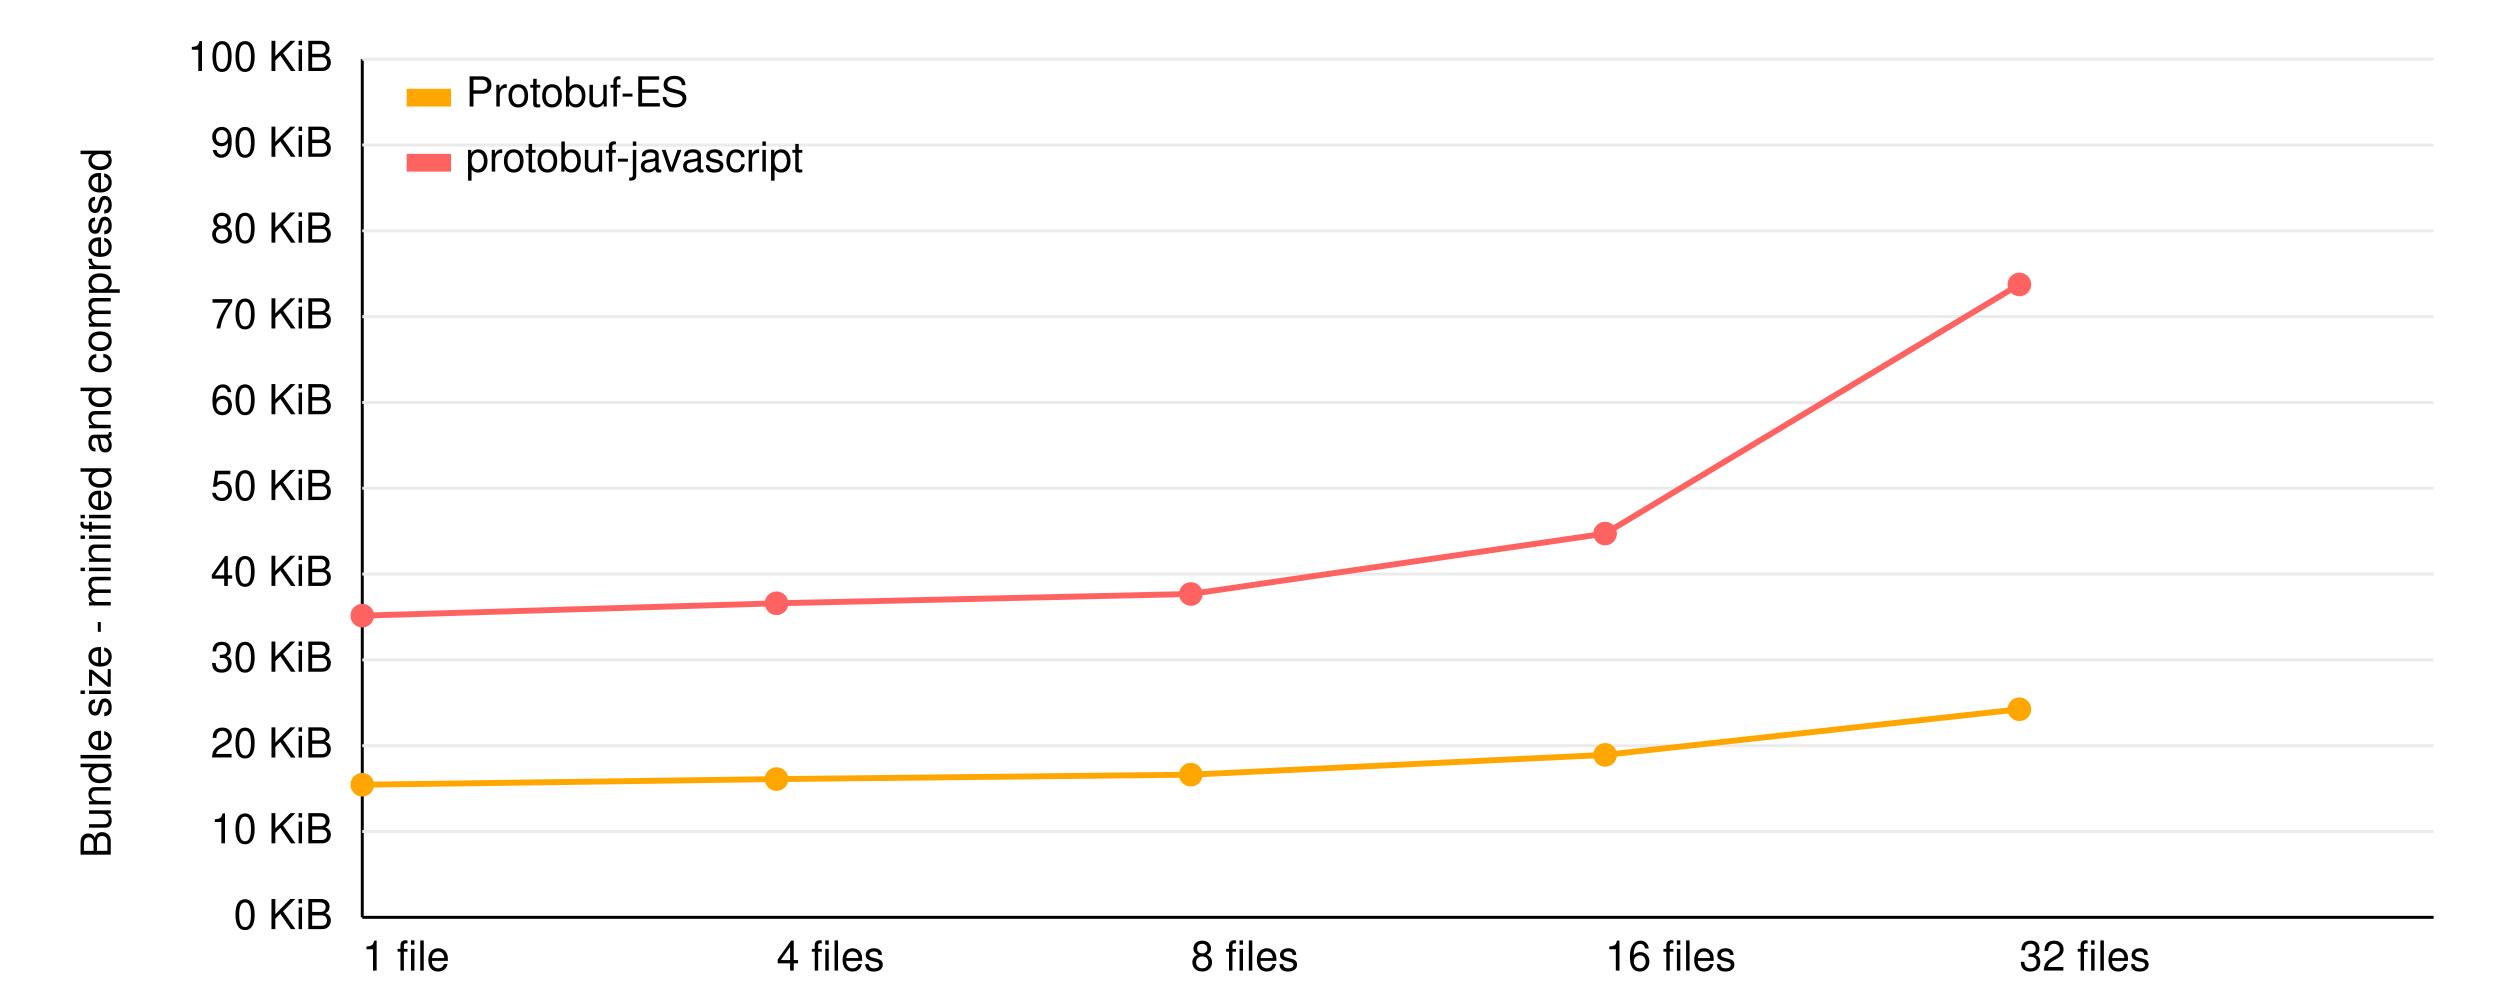
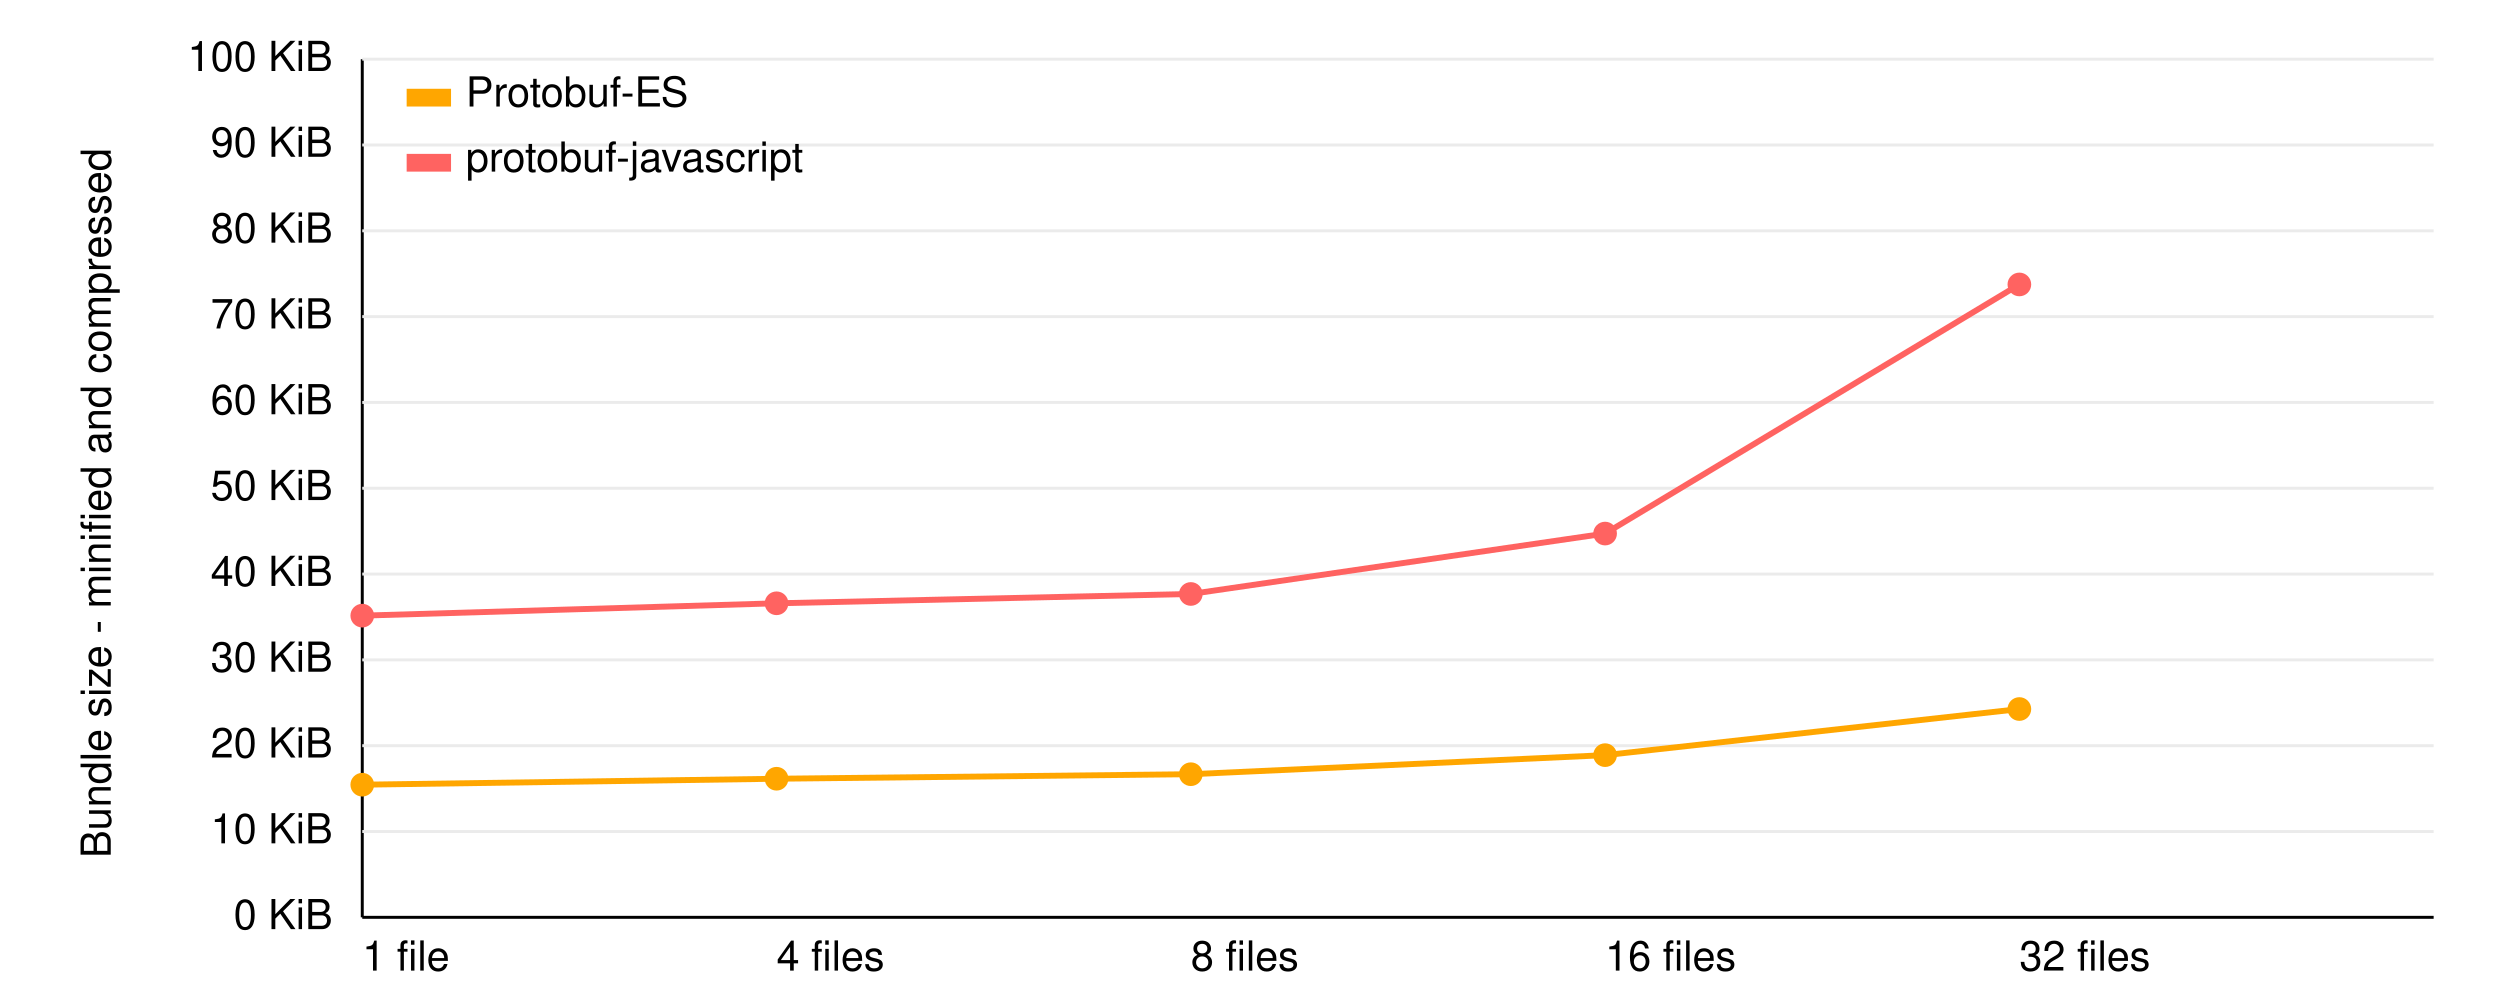
<svg xmlns="http://www.w3.org/2000/svg" version="1.1" width="820px" height="330px" viewBox="0 0 820 340" class="chart">
  <style>
      
      text {
        font: 14px Verdana, Helvetica, Arial, sans-serif;
      }
      
    </style>
  <g transform="translate(110,310)">
    <line y1="0" x2="700" stroke="black" />
    <text x="0" y="18" text-anchor="start">1 file</text>
    <text x="140" y="18" text-anchor="start">4 files</text>
    <text x="280" y="18" text-anchor="start">8 files</text>
    <text x="420" y="18" text-anchor="start">16 files</text>
    <text x="560" y="18" text-anchor="start">32 files</text>
  </g>
  <g transform="translate(110, 20)">
    <line x1="0" x2="0" y1="0" y2="290" stroke="black" />
    <g transform="rotate(-90), translate(-150,-85)">
      <text text-anchor="middle">Bundle size - minified and compressed</text>
    </g>
    <text x="-10" y="4" text-anchor="end">100 KiB</text>
    <line x1="0" x2="700" y1="0" y2="0" stroke="#ebebeb" />
    <text x="-10" y="33" text-anchor="end">90 KiB</text>
    <line x1="0" x2="700" y1="29" y2="29" stroke="#ebebeb" />
    <text x="-10" y="62" text-anchor="end">80 KiB</text>
    <line x1="0" x2="700" y1="58" y2="58" stroke="#ebebeb" />
    <text x="-10" y="91" text-anchor="end">70 KiB</text>
    <line x1="0" x2="700" y1="87" y2="87" stroke="#ebebeb" />
    <text x="-10" y="120" text-anchor="end">60 KiB</text>
    <line x1="0" x2="700" y1="116" y2="116" stroke="#ebebeb" />
    <text x="-10" y="149" text-anchor="end">50 KiB</text>
    <line x1="0" x2="700" y1="145" y2="145" stroke="#ebebeb" />
    <text x="-10" y="178" text-anchor="end">40 KiB</text>
    <line x1="0" x2="700" y1="174" y2="174" stroke="#ebebeb" />
    <text x="-10" y="207" text-anchor="end">30 KiB</text>
    <line x1="0" x2="700" y1="203" y2="203" stroke="#ebebeb" />
    <text x="-10" y="236" text-anchor="end">20 KiB</text>
    <line x1="0" x2="700" y1="232" y2="232" stroke="#ebebeb" />
    <text x="-10" y="265" text-anchor="end">10 KiB</text>
    <line x1="0" x2="700" y1="261" y2="261" stroke="#ebebeb" />
    <text x="-10" y="294" text-anchor="end">0 KiB</text>
  </g>
  <g transform="translate(110, 20)">
-     <polyline fill="none" stroke="#ffa600" stroke-width="2" points="0,245.189 140,243.286 280,241.79 420,235.098 560,219.681">
+     <polyline fill="none" stroke="#ffa600" stroke-width="2" points="0,245.18 140,243.167 280,241.635 420,235.195 560,219.607">
    </polyline>
-     <circle cx="0" cy="245.189" r="4" fill="#ffa600" />
-     <circle cx="140" cy="243.286" r="4" fill="#ffa600" />
-     <circle cx="280" cy="241.79" r="4" fill="#ffa600" />
-     <circle cx="420" cy="235.098" r="4" fill="#ffa600" />
-     <circle cx="560" cy="219.681" r="4" fill="#ffa600" />
+     <circle cx="0" cy="245.18" r="4" fill="#ffa600" />
+     <circle cx="140" cy="243.167" r="4" fill="#ffa600" />
+     <circle cx="280" cy="241.635" r="4" fill="#ffa600" />
+     <circle cx="420" cy="235.195" r="4" fill="#ffa600" />
+     <circle cx="560" cy="219.607" r="4" fill="#ffa600" />
  </g>
  <g transform="translate(110, 20)">
    <polyline fill="none" stroke="#ff6361" stroke-width="2" points="0,188.05 140,183.875 280,180.726 420,160.313 560,76.125">
    </polyline>
    <circle cx="0" cy="188.05" r="4" fill="#ff6361" />
    <circle cx="140" cy="183.875" r="4" fill="#ff6361" />
    <circle cx="280" cy="180.726" r="4" fill="#ff6361" />
    <circle cx="420" cy="160.313" r="4" fill="#ff6361" />
    <circle cx="560" cy="76.125" r="4" fill="#ff6361" />
  </g>
  <g transform="translate(125, 30)">
    <g transform="translate(0, 0)">
      <rect width="15" height="6" fill="#ffa600" />
      <text x="20" y="6">Protobuf-ES</text>
    </g>
    <g transform="translate(0, 22)">
      <rect width="15" height="6" fill="#ff6361" />
      <text x="20" y="6">protobuf-javascript</text>
    </g>
  </g>
</svg>
